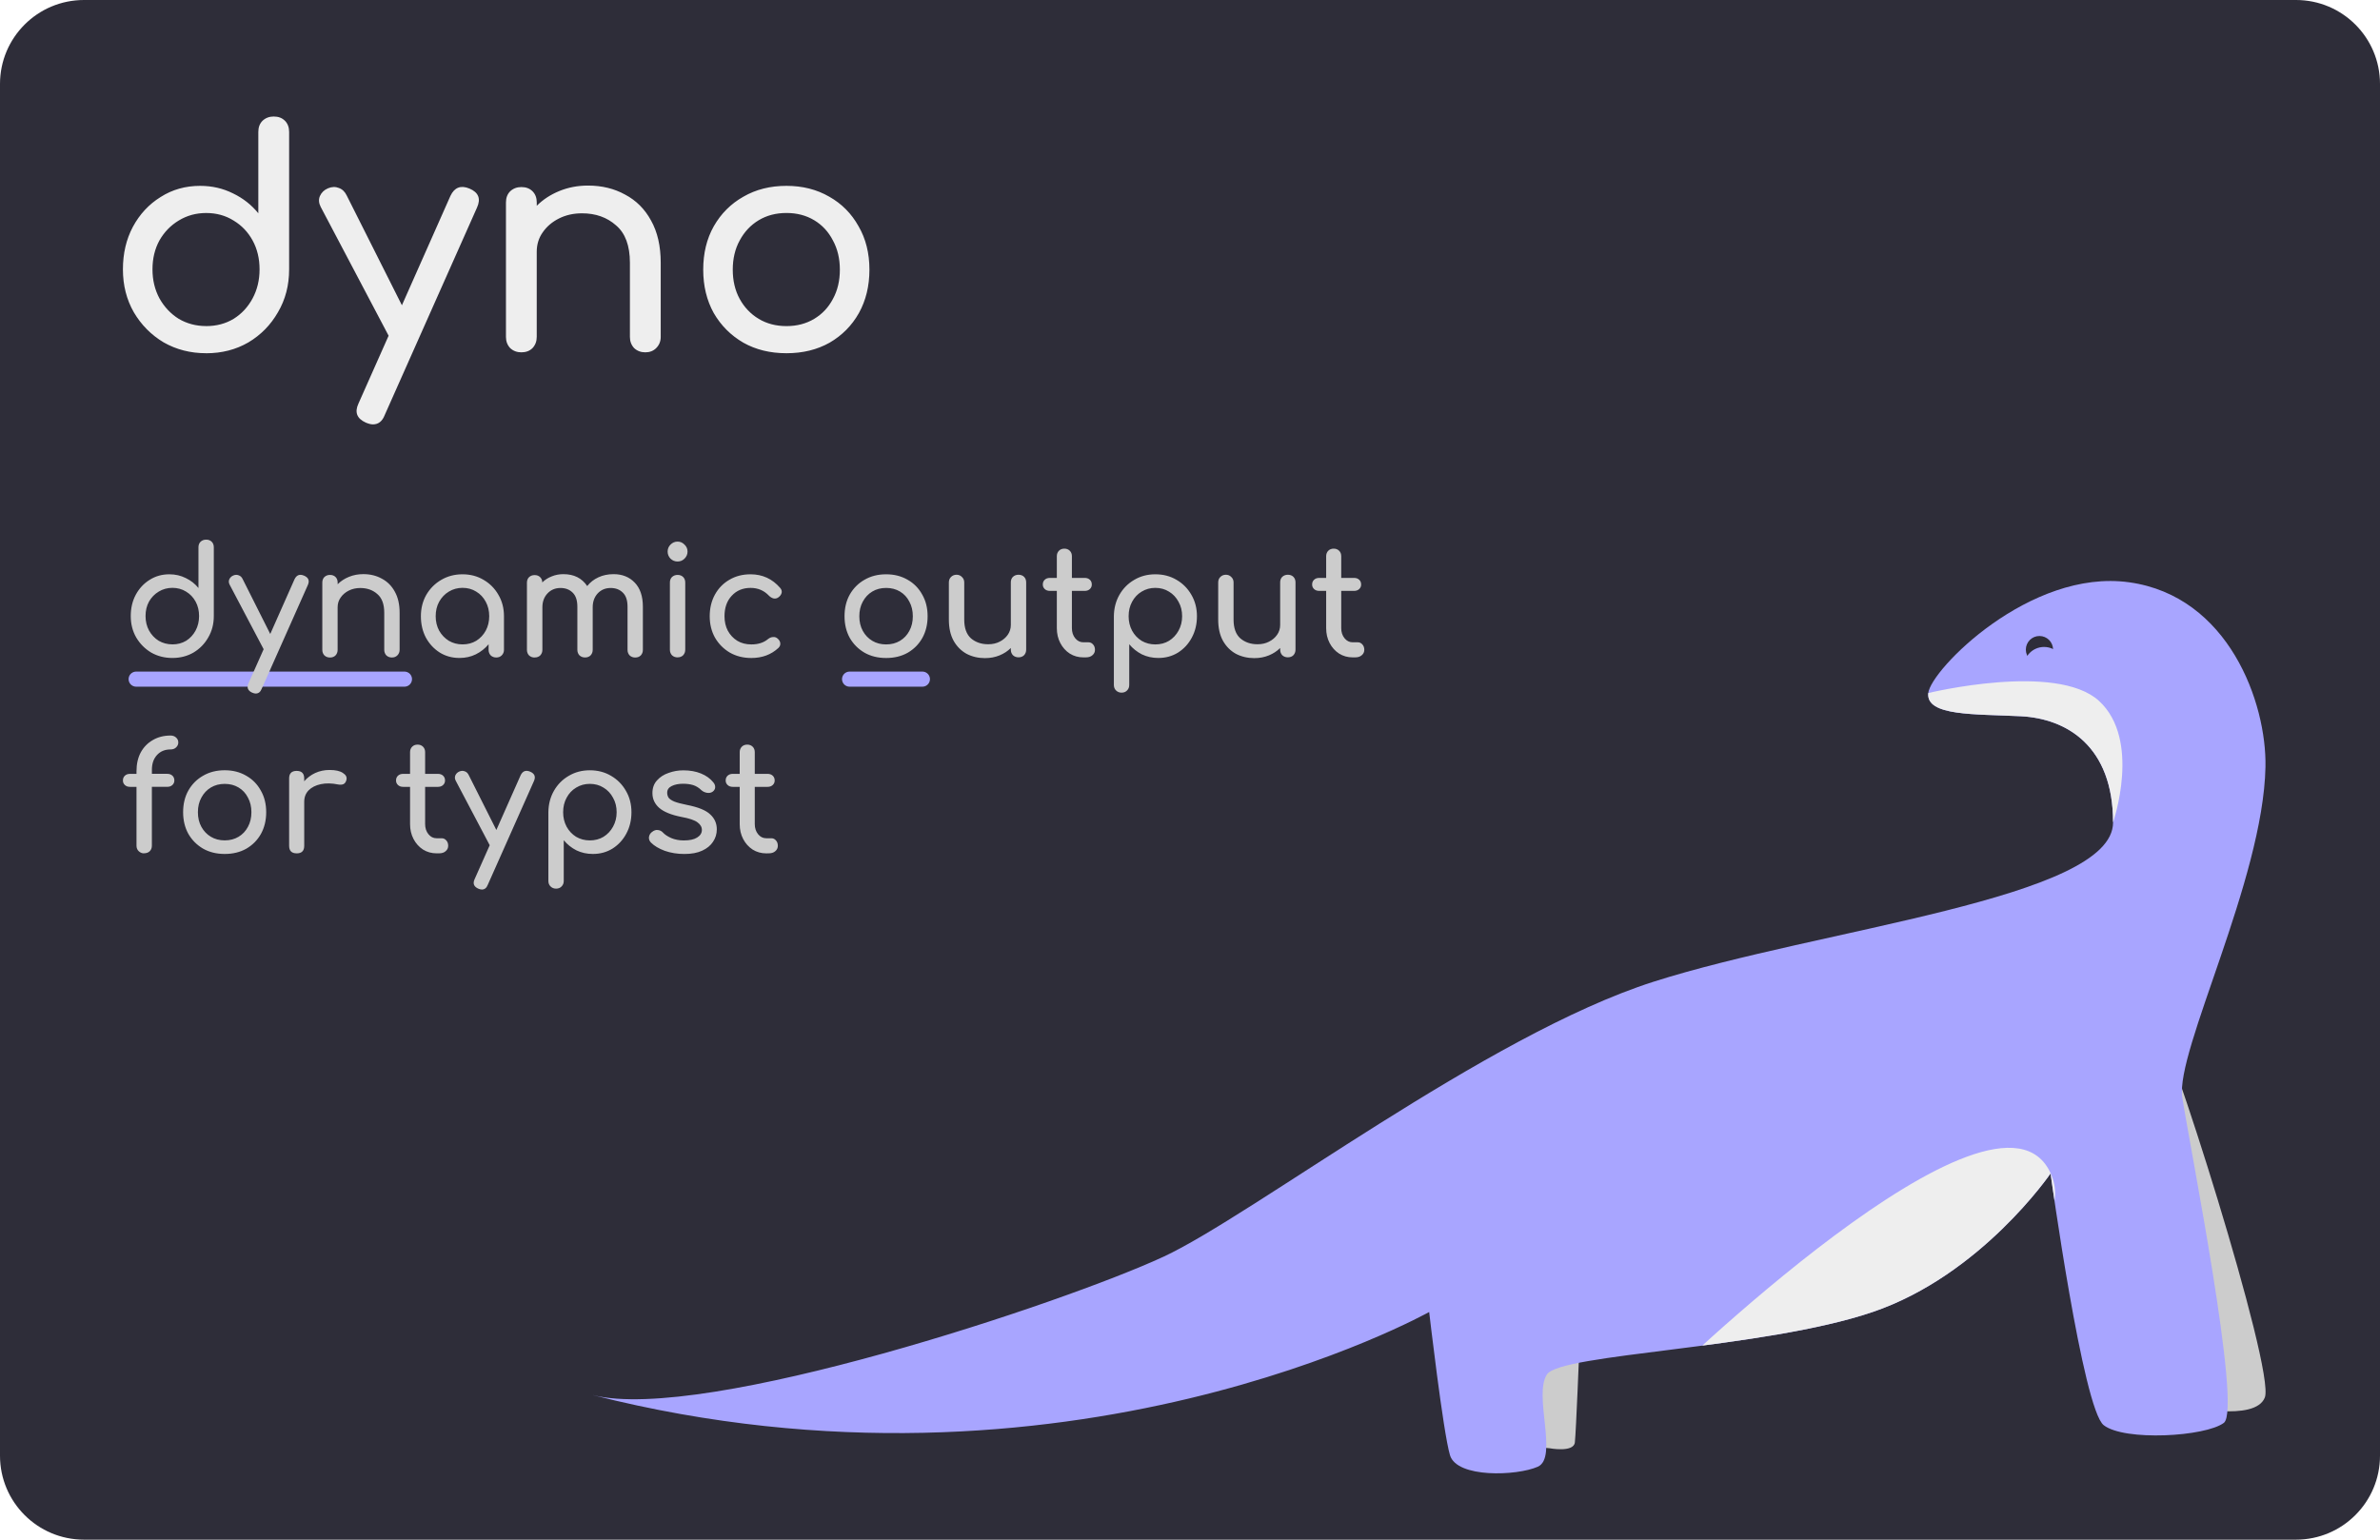
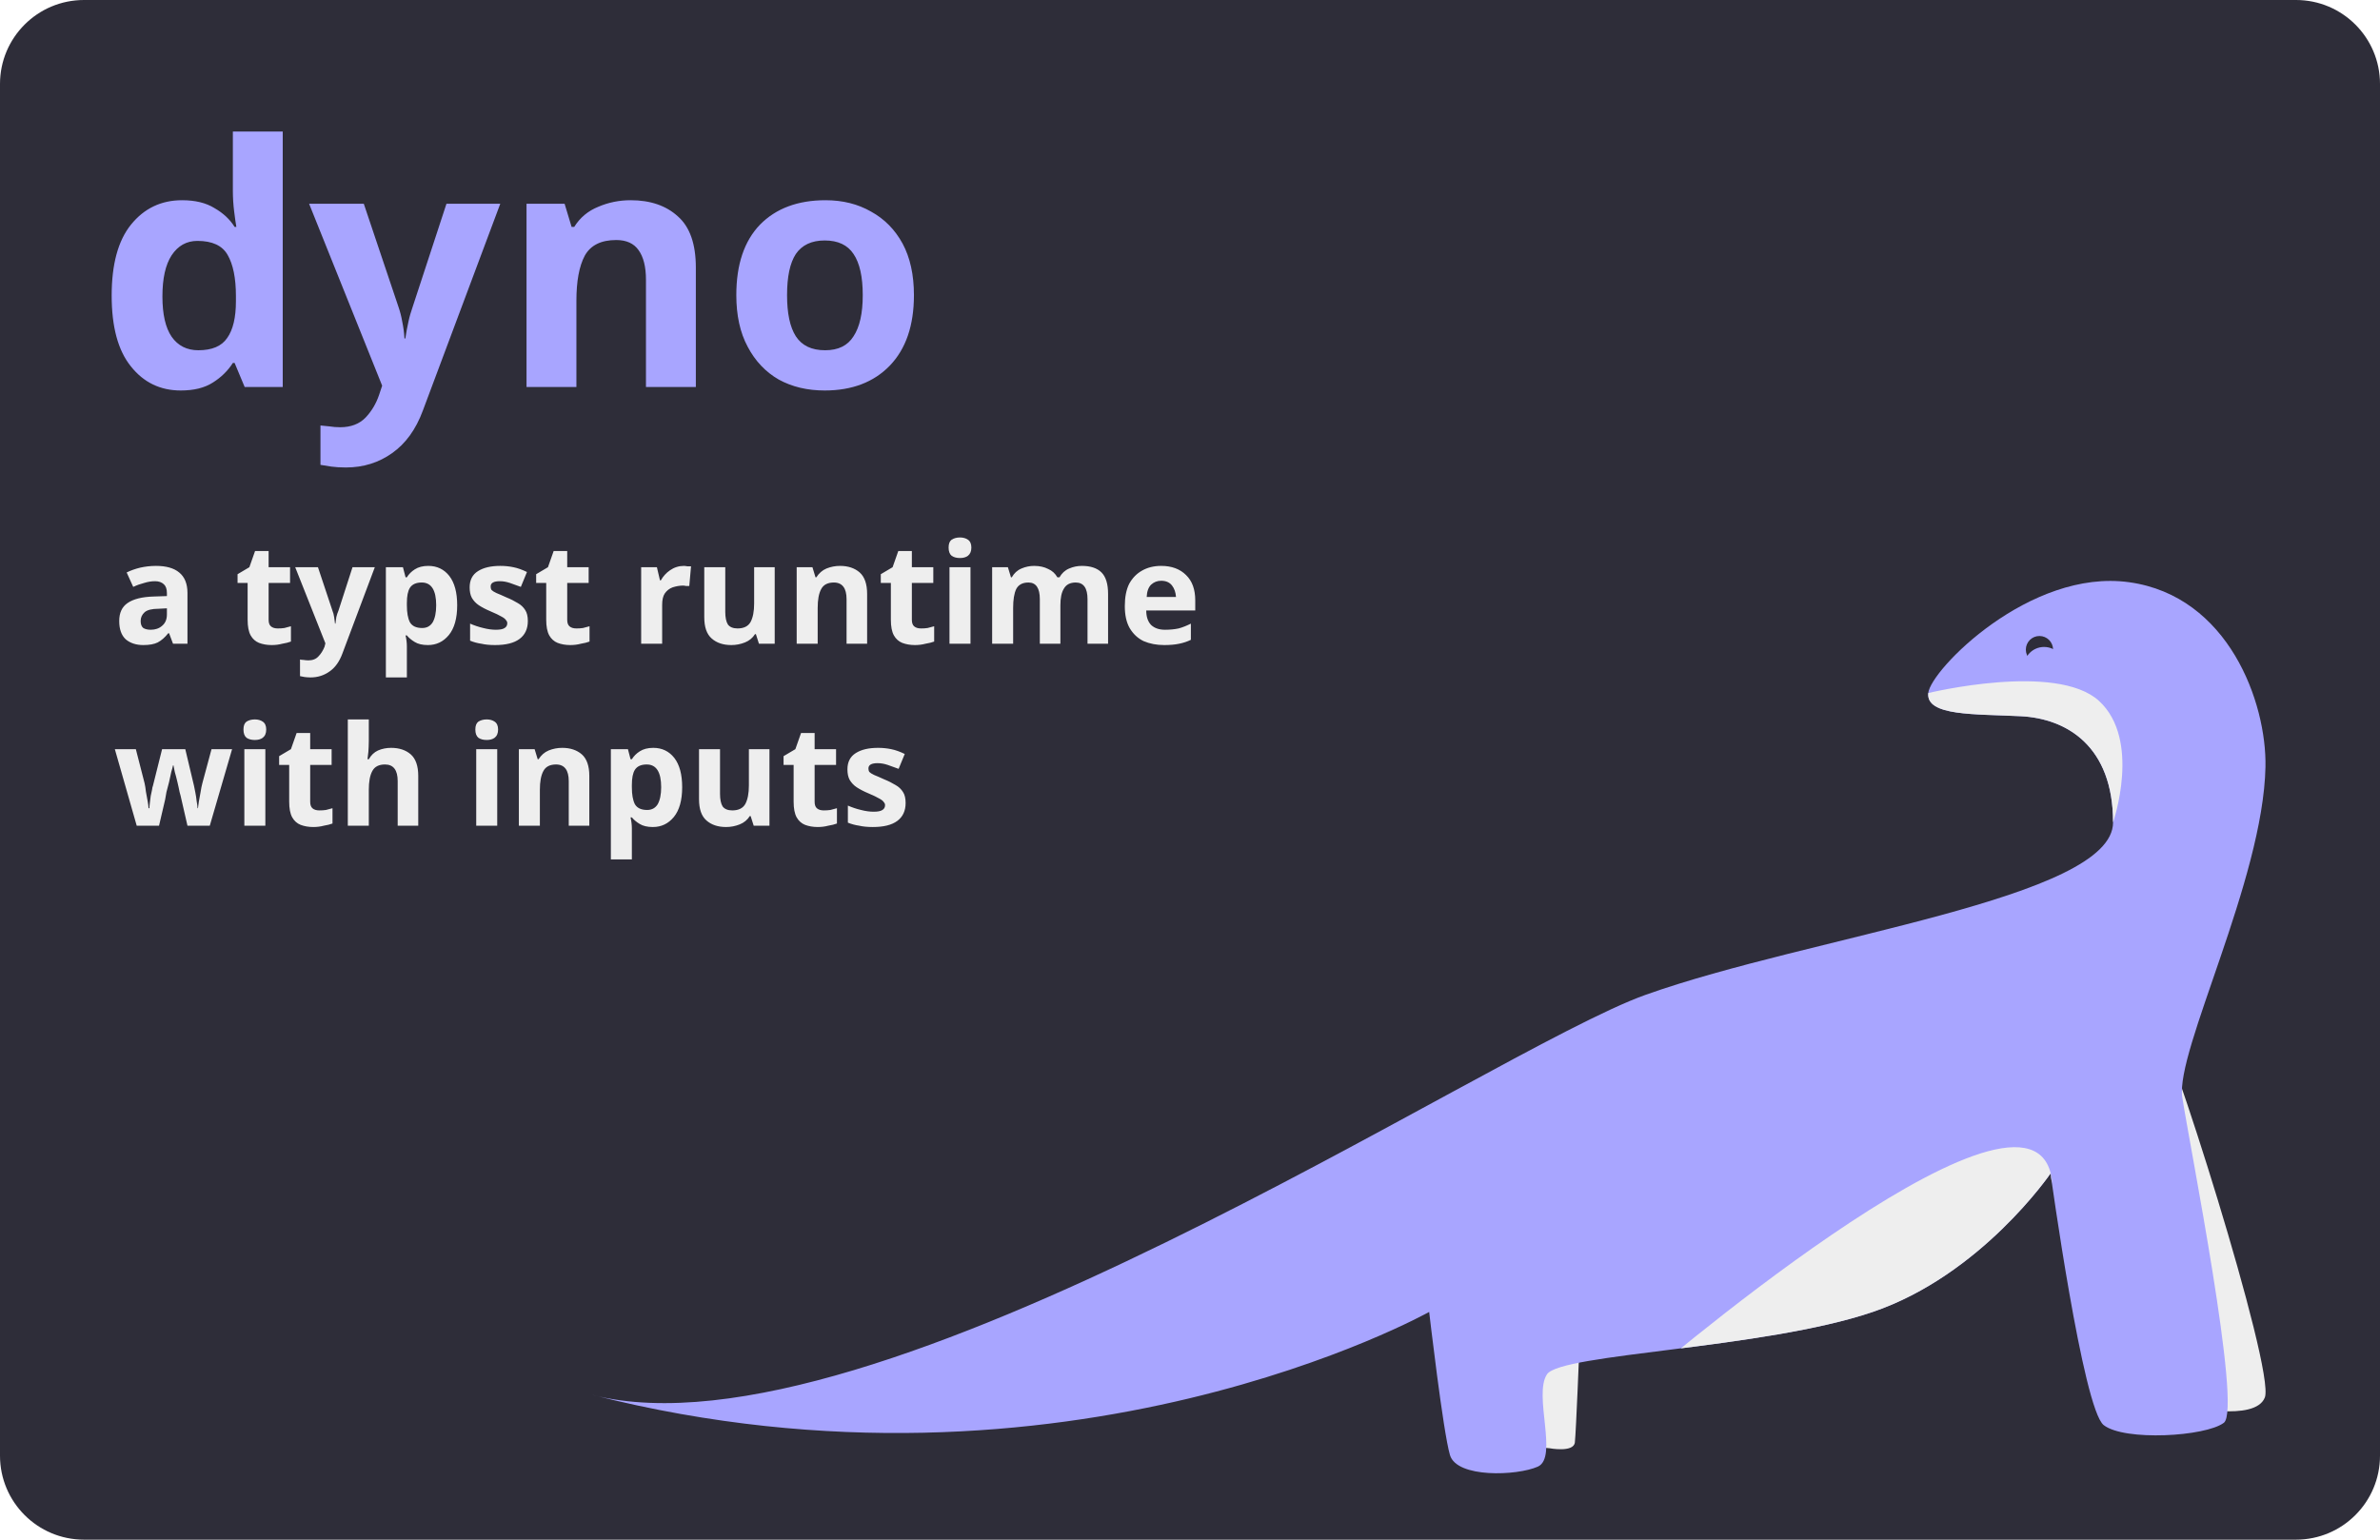
<svg xmlns="http://www.w3.org/2000/svg" width="85.0mm" height="55.0mm" viewBox="0 0 85.0 55.0" id="SVGRoot" version="1.1" xml:space="preserve">
  <defs id="defs1">
    <clipPath clipPathUnits="userSpaceOnUse" id="clipPath4">
      <path style="fill:#cacdde;fill-opacity:1;stroke:none;stroke-width:0.1;stroke-linecap:round;stroke-linejoin:round" d="m 10.517,21.299 c 0,0 2.794,-1.774 3.87,-2.15 1.426,-0.498 3.198,-0.807 4.29,-0.907 1.091,-0.099 4.871,0.609 5.897,-0.185 1.025,-0.794 1.554,-2.48 2.48,-2.348 0.926,0.132 2.117,0.827 1.951,1.224 -0.165,0.397 -1.323,0.132 -1.72,0.232 -0.397,0.099 -1.455,0.959 -1.72,2.017 -0.265,1.058 -0.43,2.348 -0.165,2.646 0.265,0.298 0.628,0.661 0.364,0.827 -0.265,0.165 -1.521,-0.066 -1.587,-0.265 -0.066,-0.198 -0.265,-1.554 -0.265,-1.554 0,0 -0.693,0.62 -2.115,0.587 -1.422,-0.033 -3.54,-0.521 -3.54,-0.521 0,0 0.132,1.422 0.397,1.687 0.265,0.265 -1.025,0.628 -1.257,0.132 -0.232,-0.496 4.5e-4,-3.28 -2.282,-2.745 -2.226,0.521 -4.597,1.323 -4.597,1.323 z" id="path6" />
    </clipPath>
    <clipPath clipPathUnits="userSpaceOnUse" id="clipPath12">
      <path style="fill:#cacdde;fill-opacity:1;stroke:none;stroke-width:0.1;stroke-linecap:round;stroke-linejoin:round" d="m 10.517,21.299 c 0,0 2.794,-1.774 3.87,-2.15 1.426,-0.498 3.198,-0.807 4.29,-0.907 1.091,-0.099 4.871,0.609 5.897,-0.185 1.025,-0.794 1.554,-2.48 2.48,-2.348 0.926,0.132 2.117,0.827 1.951,1.224 -0.165,0.397 -1.323,0.132 -1.72,0.232 -0.397,0.099 -1.455,0.959 -1.72,2.017 -0.265,1.058 -0.43,2.348 -0.165,2.646 0.265,0.298 0.628,0.661 0.364,0.827 -0.265,0.165 -1.521,-0.066 -1.587,-0.265 -0.066,-0.198 -0.265,-1.554 -0.265,-1.554 0,0 -0.693,0.62 -2.115,0.587 -1.422,-0.033 -3.54,-0.521 -3.54,-0.521 0,0 0.132,1.422 0.397,1.687 0.265,0.265 -1.025,0.628 -1.257,0.132 -0.232,-0.496 4.5e-4,-3.28 -2.282,-2.745 -2.226,0.521 -4.597,1.323 -4.597,1.323 z" id="path13" />
    </clipPath>
    <clipPath clipPathUnits="userSpaceOnUse" id="clipPath15">
      <path style="fill:#cecece;fill-opacity:1;stroke:none;stroke-width:0.1;stroke-linecap:round;stroke-linejoin:round" d="m 52.619,24.276 c 1.587,0.397 6.747,-1.323 8.169,-1.984 1.273,-0.592 4.63,-3.175 7.011,-3.936 2.381,-0.761 6.582,-1.191 6.582,-2.282 0,-1.091 -0.661,-1.488 -1.323,-1.521 -0.661,-0.033 -1.356,0 -1.323,-0.331 0.033,-0.331 1.455,-1.786 2.877,-1.587 1.422,0.198 1.97,1.724 1.951,2.646 -0.033,1.621 -1.29,4.068 -1.191,4.729 0.099,0.661 0.86,4.465 0.595,4.663 -0.265,0.198 -1.422,0.265 -1.72,0.033 -0.298,-0.232 -0.761,-3.605 -0.761,-3.605 0,0 -0.992,1.455 -2.547,1.984 -1.554,0.529 -4.465,0.595 -4.663,0.893 -0.198,0.298 0.165,1.191 -0.132,1.323 -0.298,0.132 -1.158,0.165 -1.257,-0.165 -0.099,-0.331 -0.298,-2.051 -0.298,-2.051 0,0 -5.192,2.91 -11.972,1.191 z" id="path16" />
    </clipPath>
    <clipPath clipPathUnits="userSpaceOnUse" id="clipPath18">
      <path style="fill:#cecece;fill-opacity:1;stroke:none;stroke-width:0.1;stroke-linecap:round;stroke-linejoin:round" d="m 52.619,24.276 c 1.587,0.397 6.747,-1.323 8.169,-1.984 1.273,-0.592 4.63,-3.175 7.011,-3.936 2.381,-0.761 6.582,-1.191 6.582,-2.282 0,-1.091 -0.661,-1.488 -1.323,-1.521 -0.661,-0.033 -1.356,0 -1.323,-0.331 0.033,-0.331 1.455,-1.786 2.877,-1.587 1.422,0.198 1.97,1.724 1.951,2.646 -0.033,1.621 -1.29,4.068 -1.191,4.729 0.099,0.661 0.86,4.465 0.595,4.663 -0.265,0.198 -1.422,0.265 -1.72,0.033 -0.298,-0.232 -0.761,-3.605 -0.761,-3.605 0,0 -0.992,1.455 -2.547,1.984 -1.554,0.529 -4.465,0.595 -4.663,0.893 -0.198,0.298 0.165,1.191 -0.132,1.323 -0.298,0.132 -1.158,0.165 -1.257,-0.165 -0.099,-0.331 -0.298,-2.051 -0.298,-2.051 0,0 -5.192,2.91 -11.972,1.191 z" id="path19" />
    </clipPath>
  </defs>
  <g id="dino-card">
-     <rect style="fill:#2e2d39;stroke:none;stroke-width:0.1;stroke-linecap:round;stroke-linejoin:round;fill-opacity:1" id="rect11" width="85" height="55" x="0" y="0" ry="3" />
+     <rect style="fill:#2e2d39;fill-opacity:1;stroke:none;stroke-width:0.1;stroke-linecap:round;stroke-linejoin:round" id="rect11" width="85" height="55" x="0" y="0" ry="3" />
    <g id="g1" transform="matrix(2.494376,0,0,2.494376,-110.0674,-10.71555)">
-       <g id="g11" style="fill:#cccccc;fill-opacity:1;stroke:none">
-         <path style="fill:#cccccc;fill-opacity:1;stroke:none;stroke-width:0.1;stroke-linecap:round;stroke-linejoin:round" d="m 66.311,25.036 c 0,0 0.347,0.066 0.364,-0.083 0.017,-0.149 0.066,-1.389 0.066,-1.389 l -0.777,-0.033 -0.017,1.472 z" id="path7" />
-         <path style="fill:#cccccc;fill-opacity:1;stroke:none;stroke-width:0.1;stroke-linecap:round;stroke-linejoin:round" d="m 75.421,24.433 c 0,0 0.995,0.233 1.133,-0.124 0.153,-0.395 -1.43,-5.366 -1.563,-5.366 -0.132,0 0.43,5.49 0.43,5.49 z" id="path8" />
+       <g id="g11" style="fill:#eeeeee;fill-opacity:1;stroke:none">
+         <path style="fill:#eeeeee;fill-opacity:1;stroke:none;stroke-width:0.1;stroke-linecap:round;stroke-linejoin:round" d="m 66.311,25.036 c 0,0 0.347,0.066 0.364,-0.083 0.017,-0.149 0.066,-1.389 0.066,-1.389 l -0.777,-0.033 -0.017,1.472 z" id="path7" />
+         <path style="fill:#eeeeee;fill-opacity:1;stroke:none;stroke-width:0.1;stroke-linecap:round;stroke-linejoin:round" d="m 75.421,24.433 c 0,0 0.995,0.233 1.133,-0.124 0.153,-0.395 -1.43,-5.366 -1.563,-5.366 -0.132,0 0.43,5.49 0.43,5.49 z" id="path8" />
      </g>
-       <path style="fill:#a8a5ff;fill-opacity:1;stroke:none;stroke-width:0.1;stroke-linecap:round;stroke-linejoin:round" d="m 52.619,24.276 c 1.587,0.397 6.747,-1.323 8.169,-1.984 1.273,-0.592 4.63,-3.175 7.011,-3.936 2.381,-0.761 6.582,-1.191 6.582,-2.282 0,-1.091 -0.661,-1.488 -1.323,-1.521 -0.661,-0.033 -1.356,0 -1.323,-0.331 0.033,-0.331 1.455,-1.786 2.877,-1.587 1.422,0.198 1.97,1.724 1.951,2.646 -0.033,1.621 -1.29,4.068 -1.191,4.729 0.099,0.661 0.86,4.465 0.595,4.663 -0.265,0.198 -1.422,0.265 -1.72,0.033 -0.298,-0.232 -0.761,-3.605 -0.761,-3.605 0,0 -0.992,1.455 -2.547,1.984 -1.554,0.529 -4.465,0.595 -4.663,0.893 -0.198,0.298 0.165,1.191 -0.132,1.323 -0.298,0.132 -1.158,0.165 -1.257,-0.165 -0.099,-0.331 -0.298,-2.051 -0.298,-2.051 0,0 -5.192,2.91 -11.972,1.191 z" id="path5" />
+       <path style="fill:#a8a5ff;fill-opacity:1;stroke:none;stroke-width:0.1;stroke-linecap:round;stroke-linejoin:round" d="m 52.619,24.276 c 4.02,1.005 12.82,-4.93 15.068,-5.733 2.354,-0.84 6.694,-1.378 6.694,-2.47 0,-1.091 -0.661,-1.488 -1.323,-1.521 -0.661,-0.033 -1.356,0 -1.323,-0.331 0.033,-0.331 1.455,-1.786 2.877,-1.587 1.422,0.198 1.97,1.724 1.951,2.646 -0.033,1.621 -1.29,4.068 -1.191,4.729 0.099,0.661 0.86,4.465 0.595,4.663 -0.265,0.198 -1.422,0.265 -1.72,0.033 -0.298,-0.232 -0.761,-3.605 -0.761,-3.605 0,0 -0.992,1.455 -2.547,1.984 -1.554,0.529 -4.465,0.595 -4.663,0.893 -0.198,0.298 0.165,1.191 -0.132,1.323 -0.298,0.132 -1.158,0.165 -1.257,-0.165 -0.099,-0.331 -0.298,-2.051 -0.298,-2.051 0,0 -5.192,2.91 -11.972,1.191 z" id="path5" />
      <circle style="fill:#2e2d39;fill-opacity:1;stroke:none;stroke-width:0.104;stroke-linecap:round;stroke-linejoin:round" id="circle14" cx="73.327" cy="13.599" r="0.195" />
      <circle style="fill:#a8a5ff;fill-opacity:1;stroke:none;stroke-width:0.155;stroke-linecap:round;stroke-linejoin:round" id="circle15" cx="73.393" cy="13.851" r="0.29" />
      <g id="g19" style="fill:#eeeeee;fill-opacity:1">
-         <path style="fill:#eeeeee;fill-opacity:1;stroke-width:0.1;stroke-linecap:round;stroke-linejoin:round" d="m 67.866,24.158 c 0,0 4.859,-4.758 5.622,-3.057 0.763,1.701 -5.622,3.057 -5.622,3.057 z" id="path14" clip-path="url(#clipPath15)" />
+         <path style="fill:#eeeeee;fill-opacity:1;stroke-width:0.1;stroke-linecap:round;stroke-linejoin:round" d="m 67.529,24.158 c 0,0 5.539,-4.789 5.96,-3.055 0.396,1.635 -5.96,3.055 -5.96,3.055 z" id="path14" clip-path="url(#clipPath15)" />
        <path style="fill:#eeeeee;fill-opacity:1;stroke-width:0.1;stroke-linecap:round;stroke-linejoin:round" d="m 71.735,14.221 c 0,0 1.837,-0.447 2.446,0.114 0.608,0.561 0.2,1.738 0.2,1.738 l -2.866,-0.639 z" id="path17" clip-path="url(#clipPath18)" />
      </g>
-     </g>
-     <path d="m 7.363,12.618 q -0.84,0 -1.519,-0.388 Q 5.177,11.832 4.778,11.153 4.39,10.474 4.39,9.623 q 0,-0.851 0.355,-1.519 0.366,-0.679 0.991,-1.066 0.625,-0.399 1.411,-0.399 0.636,0 1.174,0.269 0.539,0.259 0.905,0.711 V 4.712 q 0,-0.248 0.151,-0.399 0.162,-0.151 0.399,-0.151 0.248,0 0.399,0.151 0.151,0.151 0.151,0.399 v 4.912 q 0,0.851 -0.399,1.53 -0.388,0.679 -1.056,1.077 -0.668,0.388 -1.508,0.388 z m 0,-0.969 q 0.549,0 0.98,-0.259 0.431,-0.269 0.679,-0.732 0.248,-0.463 0.248,-1.034 0,-0.582 -0.248,-1.034 Q 8.774,8.137 8.343,7.879 7.913,7.609 7.363,7.609 q -0.539,0 -0.98,0.269 -0.431,0.259 -0.689,0.711 -0.248,0.452 -0.248,1.034 0,0.571 0.248,1.034 0.259,0.463 0.689,0.732 0.442,0.259 0.98,0.259 z m 5.957,3.511 q -0.108,0 -0.259,-0.065 -0.474,-0.215 -0.259,-0.679 l 1.077,-2.424 -2.424,-4.599 Q 11.349,7.189 11.424,7.006 11.51,6.812 11.715,6.726 q 0.205,-0.086 0.388,-0.011 0.183,0.065 0.28,0.269 l 1.971,3.921 1.734,-3.91 q 0.215,-0.452 0.679,-0.259 0.485,0.205 0.269,0.679 L 13.74,14.826 q -0.129,0.334 -0.42,0.334 z m 5.3,-2.574 q -0.237,0 -0.399,-0.151 -0.151,-0.162 -0.151,-0.399 V 7.232 q 0,-0.248 0.151,-0.399 0.162,-0.151 0.399,-0.151 0.248,0 0.399,0.151 0.151,0.151 0.151,0.399 V 7.351 q 0.334,-0.334 0.808,-0.528 0.474,-0.194 1.023,-0.194 0.743,0 1.325,0.323 0.592,0.312 0.926,0.926 0.345,0.614 0.345,1.508 v 2.65 q 0,0.237 -0.162,0.399 -0.151,0.151 -0.388,0.151 -0.237,0 -0.399,-0.151 -0.151,-0.162 -0.151,-0.399 V 9.387 q 0,-0.916 -0.495,-1.336 -0.485,-0.431 -1.217,-0.431 -0.452,0 -0.819,0.183 -0.366,0.183 -0.582,0.495 -0.215,0.302 -0.215,0.7 v 3.038 q 0,0.237 -0.151,0.399 -0.151,0.151 -0.399,0.151 z m 9.468,0.032 q -0.872,0 -1.54,-0.377 -0.668,-0.388 -1.056,-1.056 -0.377,-0.679 -0.377,-1.551 0,-0.883 0.377,-1.551 0.388,-0.679 1.056,-1.056 0.668,-0.388 1.54,-0.388 0.862,0 1.53,0.388 0.668,0.377 1.045,1.056 0.388,0.668 0.388,1.551 0,0.872 -0.377,1.551 -0.377,0.668 -1.045,1.056 -0.668,0.377 -1.54,0.377 z m 0,-0.969 q 0.56,0 0.991,-0.259 0.431,-0.259 0.668,-0.711 0.248,-0.452 0.248,-1.045 0,-0.592 -0.248,-1.045 -0.237,-0.463 -0.668,-0.722 -0.431,-0.259 -0.991,-0.259 -0.56,0 -0.991,0.259 -0.431,0.259 -0.679,0.722 -0.248,0.452 -0.248,1.045 0,0.592 0.248,1.045 0.248,0.452 0.679,0.711 0.431,0.259 0.991,0.259 z" id="text20" style="font-weight:bold;font-size:10.771px;line-height:1.3;font-family:Comfortaa;-inkscape-font-specification:'Comfortaa Bold';fill:#eeeeee;stroke-width:0.108;stroke-linecap:round;stroke-linejoin:round" aria-label="dyno" />
-     <path id="path27" style="fill:#a8a5ff;fill-opacity:1;stroke:#a8a5ff;stroke-width:0.539;stroke-linecap:round;stroke-linejoin:round;stroke-opacity:1" d="m 4.862,24.26 h 9.583 z m 25.48,0 h 2.601 z" />
-     <g id="text26" style="font-weight:bold;font-size:5.386px;line-height:1.3;font-family:Comfortaa;-inkscape-font-specification:'Comfortaa Bold';fill:#cccccc;stroke-width:0.108;stroke-linecap:round;stroke-linejoin:round" aria-label="dynamic output&#10;for typst">
-       <path d="m 6.157,23.504 q -0.42,0 -0.759,-0.194 Q 5.064,23.11 4.864,22.771 4.67,22.432 4.67,22.006 q 0,-0.425 0.178,-0.759 0.183,-0.339 0.495,-0.533 0.312,-0.199 0.706,-0.199 0.318,0 0.587,0.135 0.269,0.129 0.452,0.355 v -1.454 q 0,-0.124 0.075,-0.199 0.081,-0.075 0.199,-0.075 0.124,0 0.199,0.075 0.075,0.075 0.075,0.199 v 2.456 q 0,0.425 -0.199,0.765 Q 7.245,23.11 6.911,23.31 6.577,23.504 6.157,23.504 Z m 0,-0.485 q 0.275,0 0.49,-0.129 0.215,-0.135 0.339,-0.366 0.124,-0.232 0.124,-0.517 0,-0.291 -0.124,-0.517 Q 6.862,21.263 6.647,21.134 6.431,20.999 6.157,20.999 q -0.269,0 -0.49,0.135 -0.215,0.129 -0.345,0.355 -0.124,0.226 -0.124,0.517 0,0.285 0.124,0.517 0.129,0.232 0.345,0.366 0.221,0.129 0.49,0.129 z m 2.978,1.756 q -0.054,0 -0.129,-0.032 Q 8.769,24.635 8.877,24.403 l 0.539,-1.212 -1.212,-2.3 q -0.054,-0.102 -0.016,-0.194 0.043,-0.097 0.145,-0.14 0.102,-0.043 0.194,-0.005 0.092,0.032 0.14,0.135 L 9.652,22.647 10.519,20.692 q 0.108,-0.226 0.339,-0.129 0.242,0.102 0.135,0.339 l -1.648,3.705 q -0.065,0.167 -0.21,0.167 z m 2.65,-1.287 q -0.118,0 -0.199,-0.075 -0.075,-0.081 -0.075,-0.199 V 20.811 q 0,-0.124 0.075,-0.199 0.081,-0.075 0.199,-0.075 0.124,0 0.199,0.075 0.075,0.075 0.075,0.199 v 0.059 q 0.167,-0.167 0.404,-0.264 0.237,-0.097 0.512,-0.097 0.372,0 0.662,0.162 0.296,0.156 0.463,0.463 0.172,0.307 0.172,0.754 v 1.325 q 0,0.118 -0.081,0.199 -0.075,0.075 -0.194,0.075 -0.118,0 -0.199,-0.075 -0.075,-0.081 -0.075,-0.199 v -1.325 q 0,-0.458 -0.248,-0.668 -0.242,-0.215 -0.609,-0.215 -0.226,0 -0.409,0.092 -0.183,0.092 -0.291,0.248 -0.108,0.151 -0.108,0.35 v 1.519 q 0,0.118 -0.075,0.199 -0.075,0.075 -0.199,0.075 z m 4.626,0.016 q -0.393,0 -0.706,-0.194 -0.312,-0.199 -0.495,-0.533 -0.178,-0.339 -0.178,-0.765 0,-0.425 0.194,-0.765 0.199,-0.339 0.533,-0.533 0.339,-0.199 0.759,-0.199 0.42,0 0.754,0.199 0.334,0.194 0.528,0.533 0.199,0.339 0.199,0.765 v 1.201 q 0,0.118 -0.081,0.199 -0.075,0.075 -0.194,0.075 -0.118,0 -0.199,-0.075 -0.075,-0.081 -0.075,-0.199 v -0.199 q -0.188,0.226 -0.458,0.361 -0.264,0.129 -0.582,0.129 z m 0.108,-0.485 q 0.275,0 0.49,-0.129 0.215,-0.135 0.339,-0.361 0.124,-0.232 0.124,-0.517 0,-0.291 -0.124,-0.517 -0.124,-0.232 -0.339,-0.361 -0.215,-0.135 -0.49,-0.135 -0.269,0 -0.49,0.135 -0.215,0.129 -0.345,0.361 -0.124,0.226 -0.124,0.517 0,0.285 0.124,0.517 0.129,0.226 0.345,0.361 0.221,0.129 0.49,0.129 z m 2.574,0.469 q -0.118,0 -0.199,-0.075 -0.075,-0.081 -0.075,-0.199 v -2.397 q 0,-0.124 0.075,-0.199 0.081,-0.075 0.199,-0.075 0.124,0 0.199,0.075 0.075,0.075 0.075,0.188 0.14,-0.14 0.334,-0.215 0.194,-0.081 0.42,-0.081 0.565,0 0.851,0.425 0.156,-0.199 0.399,-0.312 0.242,-0.113 0.544,-0.113 0.463,0 0.754,0.302 0.291,0.302 0.291,0.862 v 1.54 q 0,0.118 -0.075,0.199 -0.075,0.075 -0.199,0.075 -0.118,0 -0.199,-0.075 -0.075,-0.081 -0.075,-0.199 V 21.672 q 0,-0.339 -0.167,-0.501 -0.167,-0.167 -0.436,-0.167 -0.28,0 -0.463,0.194 -0.178,0.194 -0.178,0.495 v 1.519 q 0,0.118 -0.075,0.199 -0.075,0.075 -0.199,0.075 -0.118,0 -0.199,-0.075 -0.075,-0.081 -0.075,-0.199 V 21.672 q 0,-0.339 -0.167,-0.501 -0.167,-0.167 -0.436,-0.167 -0.28,0 -0.463,0.194 -0.183,0.194 -0.183,0.495 v 1.519 q 0,0.118 -0.075,0.199 -0.075,0.075 -0.199,0.075 z m 5.106,-0.005 q -0.118,0 -0.199,-0.075 -0.075,-0.081 -0.075,-0.199 V 20.811 q 0,-0.124 0.075,-0.199 0.081,-0.075 0.199,-0.075 0.124,0 0.199,0.075 0.075,0.075 0.075,0.199 v 2.397 q 0,0.118 -0.075,0.199 -0.075,0.075 -0.199,0.075 z m 0,-3.425 q -0.145,0 -0.253,-0.102 -0.102,-0.108 -0.102,-0.253 0,-0.145 0.102,-0.248 0.108,-0.108 0.253,-0.108 0.145,0 0.248,0.108 0.108,0.102 0.108,0.248 0,0.145 -0.108,0.253 -0.102,0.102 -0.248,0.102 z m 2.634,3.447 q -0.431,0 -0.77,-0.194 -0.334,-0.199 -0.528,-0.533 -0.188,-0.339 -0.188,-0.765 0,-0.436 0.188,-0.776 0.188,-0.339 0.517,-0.528 0.329,-0.194 0.754,-0.194 0.636,0 1.056,0.485 0.075,0.086 0.054,0.178 -0.022,0.092 -0.118,0.162 -0.075,0.054 -0.167,0.038 -0.092,-0.022 -0.167,-0.097 -0.264,-0.28 -0.657,-0.28 -0.415,0 -0.673,0.28 -0.259,0.275 -0.259,0.732 0,0.291 0.118,0.517 0.124,0.226 0.339,0.361 0.215,0.129 0.501,0.129 0.366,0 0.592,-0.188 0.086,-0.07 0.178,-0.075 0.092,-0.011 0.162,0.048 0.092,0.075 0.102,0.172 0.011,0.092 -0.065,0.167 -0.388,0.361 -0.969,0.361 z m 4.815,0 q -0.436,0 -0.77,-0.188 -0.334,-0.194 -0.528,-0.528 -0.188,-0.339 -0.188,-0.776 0,-0.442 0.188,-0.776 0.194,-0.339 0.528,-0.528 0.334,-0.194 0.77,-0.194 0.431,0 0.765,0.194 0.334,0.188 0.522,0.528 0.194,0.334 0.194,0.776 0,0.436 -0.188,0.776 -0.188,0.334 -0.522,0.528 -0.334,0.188 -0.77,0.188 z m 0,-0.485 q 0.28,0 0.495,-0.129 0.215,-0.129 0.334,-0.355 0.124,-0.226 0.124,-0.522 0,-0.296 -0.124,-0.522 -0.118,-0.232 -0.334,-0.361 -0.215,-0.129 -0.495,-0.129 -0.28,0 -0.495,0.129 -0.215,0.129 -0.339,0.361 -0.124,0.226 -0.124,0.522 0,0.296 0.124,0.522 0.124,0.226 0.339,0.355 0.215,0.129 0.495,0.129 z m 3.538,0.49 q -0.372,0 -0.668,-0.156 -0.291,-0.162 -0.463,-0.469 -0.167,-0.307 -0.167,-0.754 v -1.325 q 0,-0.118 0.075,-0.194 0.081,-0.081 0.199,-0.081 0.118,0 0.194,0.081 0.081,0.075 0.081,0.194 v 1.325 q 0,0.458 0.242,0.673 0.248,0.21 0.614,0.21 0.232,0 0.409,-0.092 0.183,-0.092 0.291,-0.248 0.108,-0.156 0.108,-0.35 v -1.519 q 0,-0.124 0.075,-0.199 0.081,-0.075 0.199,-0.075 0.124,0 0.199,0.075 0.075,0.075 0.075,0.199 v 2.402 q 0,0.118 -0.075,0.199 -0.075,0.075 -0.199,0.075 -0.118,0 -0.199,-0.075 -0.075,-0.081 -0.075,-0.199 v -0.059 q -0.167,0.167 -0.404,0.264 -0.237,0.097 -0.512,0.097 z m 3.506,-0.027 q -0.269,0 -0.485,-0.135 -0.215,-0.14 -0.339,-0.377 -0.124,-0.237 -0.124,-0.533 v -1.33 h -0.248 q -0.113,0 -0.183,-0.065 -0.07,-0.065 -0.07,-0.162 0,-0.108 0.07,-0.172 0.07,-0.065 0.183,-0.065 h 0.248 v -0.776 q 0,-0.118 0.075,-0.194 0.075,-0.075 0.194,-0.075 0.118,0 0.194,0.075 0.075,0.075 0.075,0.194 v 0.776 h 0.458 q 0.113,0 0.183,0.065 0.07,0.065 0.07,0.172 0,0.097 -0.07,0.162 -0.07,0.065 -0.183,0.065 h -0.458 v 1.33 q 0,0.215 0.118,0.361 0.118,0.145 0.291,0.145 h 0.183 q 0.097,0 0.162,0.075 0.07,0.075 0.07,0.194 0,0.118 -0.092,0.194 -0.086,0.075 -0.226,0.075 z m 1.363,1.26 q -0.118,0 -0.199,-0.081 -0.075,-0.075 -0.075,-0.194 v -2.456 q 0.005,-0.425 0.199,-0.765 0.194,-0.339 0.528,-0.533 0.334,-0.199 0.754,-0.199 0.425,0 0.759,0.199 0.334,0.194 0.528,0.533 0.199,0.339 0.199,0.765 0,0.425 -0.183,0.765 -0.178,0.334 -0.49,0.533 -0.312,0.194 -0.706,0.194 -0.318,0 -0.587,-0.129 -0.264,-0.135 -0.452,-0.361 v 1.454 q 0,0.118 -0.075,0.194 -0.075,0.081 -0.199,0.081 z m 1.206,-1.723 q 0.275,0 0.49,-0.129 0.215,-0.135 0.339,-0.361 0.129,-0.232 0.129,-0.517 0,-0.291 -0.129,-0.517 -0.124,-0.232 -0.339,-0.361 -0.215,-0.135 -0.49,-0.135 -0.269,0 -0.49,0.135 -0.215,0.129 -0.339,0.361 -0.124,0.226 -0.124,0.517 0,0.285 0.124,0.517 0.124,0.226 0.339,0.361 0.221,0.129 0.49,0.129 z m 3.544,0.49 q -0.372,0 -0.668,-0.156 -0.291,-0.162 -0.463,-0.469 -0.167,-0.307 -0.167,-0.754 v -1.325 q 0,-0.118 0.075,-0.194 0.081,-0.081 0.199,-0.081 0.118,0 0.194,0.081 0.081,0.075 0.081,0.194 v 1.325 q 0,0.458 0.242,0.673 0.248,0.21 0.614,0.21 0.232,0 0.409,-0.092 0.183,-0.092 0.291,-0.248 0.108,-0.156 0.108,-0.35 v -1.519 q 0,-0.124 0.075,-0.199 0.081,-0.075 0.199,-0.075 0.124,0 0.199,0.075 0.075,0.075 0.075,0.199 v 2.402 q 0,0.118 -0.075,0.199 -0.075,0.075 -0.199,0.075 -0.118,0 -0.199,-0.075 -0.075,-0.081 -0.075,-0.199 v -0.059 q -0.167,0.167 -0.404,0.264 -0.237,0.097 -0.512,0.097 z m 3.506,-0.027 q -0.269,0 -0.485,-0.135 -0.215,-0.14 -0.339,-0.377 -0.124,-0.237 -0.124,-0.533 v -1.33 h -0.248 q -0.113,0 -0.183,-0.065 -0.07,-0.065 -0.07,-0.162 0,-0.108 0.07,-0.172 0.07,-0.065 0.183,-0.065 h 0.248 v -0.776 q 0,-0.118 0.075,-0.194 0.075,-0.075 0.194,-0.075 0.118,0 0.194,0.075 0.075,0.075 0.075,0.194 v 0.776 h 0.458 q 0.113,0 0.183,0.065 0.07,0.065 0.07,0.172 0,0.097 -0.07,0.162 -0.07,0.065 -0.183,0.065 h -0.458 v 1.33 q 0,0.215 0.118,0.361 0.118,0.145 0.291,0.145 h 0.183 q 0.097,0 0.162,0.075 0.07,0.075 0.07,0.194 0,0.118 -0.092,0.194 -0.086,0.075 -0.226,0.075 z" id="path1" />
-       <path d="m 5.139,30.483 q -0.102,0 -0.183,-0.075 -0.081,-0.075 -0.081,-0.199 V 28.108 H 4.643 q -0.113,0 -0.183,-0.065 -0.07,-0.065 -0.07,-0.162 0,-0.108 0.07,-0.172 0.07,-0.065 0.183,-0.065 h 0.232 v -0.092 q 0,-0.388 0.151,-0.673 0.156,-0.285 0.431,-0.442 0.275,-0.162 0.636,-0.162 0.118,0 0.194,0.07 0.081,0.07 0.081,0.178 0,0.102 -0.081,0.178 -0.075,0.07 -0.194,0.07 -0.302,0 -0.485,0.199 -0.183,0.199 -0.183,0.528 v 0.145 h 0.549 q 0.113,0 0.183,0.065 0.07,0.065 0.07,0.172 0,0.097 -0.07,0.162 -0.07,0.065 -0.183,0.065 H 5.424 v 2.1 q 0,0.124 -0.075,0.199 -0.075,0.075 -0.21,0.075 z m 2.887,0.022 q -0.436,0 -0.77,-0.188 -0.334,-0.194 -0.528,-0.528 -0.188,-0.339 -0.188,-0.776 0,-0.442 0.188,-0.776 0.194,-0.339 0.528,-0.528 0.334,-0.194 0.77,-0.194 0.431,0 0.765,0.194 0.334,0.188 0.522,0.528 0.194,0.334 0.194,0.776 0,0.436 -0.188,0.776 -0.188,0.334 -0.522,0.528 -0.334,0.188 -0.77,0.188 z m 0,-0.485 q 0.28,0 0.495,-0.129 0.215,-0.129 0.334,-0.355 0.124,-0.226 0.124,-0.522 0,-0.296 -0.124,-0.522 -0.118,-0.232 -0.334,-0.361 -0.215,-0.129 -0.495,-0.129 -0.28,0 -0.495,0.129 -0.215,0.129 -0.339,0.361 -0.124,0.226 -0.124,0.522 0,0.296 0.124,0.522 0.124,0.226 0.339,0.355 0.215,0.129 0.495,0.129 z m 2.569,0.463 q -0.269,0 -0.269,-0.269 v -2.407 q 0,-0.269 0.269,-0.269 0.269,0 0.269,0.269 v 0.102 q 0.162,-0.188 0.393,-0.296 0.237,-0.108 0.512,-0.108 0.323,0 0.479,0.108 0.162,0.102 0.124,0.248 -0.027,0.113 -0.108,0.151 -0.081,0.032 -0.188,0.011 -0.345,-0.07 -0.619,-0.011 -0.275,0.059 -0.436,0.221 -0.156,0.162 -0.156,0.409 v 1.573 q 0,0.269 -0.269,0.269 z m 4.998,0 q -0.269,0 -0.485,-0.135 -0.215,-0.14 -0.339,-0.377 -0.124,-0.237 -0.124,-0.533 V 28.108 H 14.397 q -0.113,0 -0.183,-0.065 -0.07,-0.065 -0.07,-0.162 0,-0.108 0.07,-0.172 0.07,-0.065 0.183,-0.065 h 0.248 v -0.776 q 0,-0.118 0.075,-0.194 0.075,-0.075 0.194,-0.075 0.118,0 0.194,0.075 0.075,0.075 0.075,0.194 v 0.776 h 0.458 q 0.113,0 0.183,0.065 0.07,0.065 0.07,0.172 0,0.097 -0.07,0.162 -0.07,0.065 -0.183,0.065 H 15.183 v 1.33 q 0,0.215 0.118,0.361 0.118,0.145 0.291,0.145 h 0.183 q 0.097,0 0.162,0.075 0.07,0.075 0.07,0.194 0,0.118 -0.092,0.194 -0.086,0.075 -0.226,0.075 z m 1.616,1.293 q -0.054,0 -0.129,-0.032 -0.237,-0.108 -0.129,-0.339 l 0.539,-1.212 -1.212,-2.3 q -0.054,-0.102 -0.016,-0.194 0.043,-0.097 0.145,-0.14 0.102,-0.043 0.194,-0.005 0.092,0.032 0.14,0.135 l 0.986,1.96 0.867,-1.955 q 0.108,-0.226 0.339,-0.129 0.242,0.102 0.135,0.339 l -1.648,3.705 q -0.065,0.167 -0.21,0.167 z m 2.65,-0.032 q -0.118,0 -0.199,-0.081 -0.075,-0.075 -0.075,-0.194 v -2.456 q 0.005,-0.425 0.199,-0.765 0.194,-0.339 0.528,-0.533 0.334,-0.199 0.754,-0.199 0.425,0 0.759,0.199 0.334,0.194 0.528,0.533 0.199,0.339 0.199,0.765 0,0.425 -0.183,0.765 -0.178,0.334 -0.49,0.533 -0.312,0.194 -0.706,0.194 -0.318,0 -0.587,-0.129 -0.264,-0.135 -0.452,-0.361 v 1.454 q 0,0.118 -0.075,0.194 -0.075,0.081 -0.199,0.081 z m 1.206,-1.723 q 0.275,0 0.49,-0.129 0.215,-0.135 0.339,-0.361 0.129,-0.232 0.129,-0.517 0,-0.291 -0.129,-0.517 -0.124,-0.232 -0.339,-0.361 -0.215,-0.135 -0.49,-0.135 -0.269,0 -0.49,0.135 -0.215,0.129 -0.339,0.361 -0.124,0.226 -0.124,0.517 0,0.285 0.124,0.517 0.124,0.226 0.339,0.361 0.221,0.129 0.49,0.129 z m 3.377,0.485 q -0.377,0 -0.7,-0.113 -0.318,-0.118 -0.495,-0.296 -0.081,-0.086 -0.07,-0.194 0.016,-0.113 0.108,-0.183 0.108,-0.086 0.21,-0.07 0.108,0.011 0.183,0.092 0.092,0.102 0.291,0.194 0.205,0.086 0.452,0.086 0.312,0 0.474,-0.102 0.167,-0.102 0.172,-0.264 0.005,-0.162 -0.156,-0.28 -0.156,-0.118 -0.576,-0.194 -0.544,-0.108 -0.792,-0.323 -0.242,-0.215 -0.242,-0.528 0,-0.275 0.162,-0.452 0.162,-0.183 0.415,-0.269 0.253,-0.092 0.528,-0.092 0.355,0 0.63,0.113 0.275,0.113 0.436,0.312 0.075,0.086 0.07,0.183 -0.005,0.092 -0.092,0.156 -0.086,0.059 -0.205,0.038 -0.118,-0.022 -0.199,-0.097 -0.135,-0.129 -0.291,-0.178 -0.156,-0.048 -0.361,-0.048 -0.237,0 -0.404,0.081 -0.162,0.081 -0.162,0.237 0,0.097 0.048,0.178 0.054,0.075 0.205,0.14 0.151,0.059 0.442,0.118 0.609,0.118 0.84,0.339 0.237,0.215 0.237,0.533 0,0.248 -0.135,0.447 -0.129,0.199 -0.388,0.318 -0.253,0.118 -0.636,0.118 z m 2.924,-0.022 q -0.269,0 -0.485,-0.135 -0.215,-0.14 -0.339,-0.377 -0.124,-0.237 -0.124,-0.533 V 28.108 h -0.248 q -0.113,0 -0.183,-0.065 -0.07,-0.065 -0.07,-0.162 0,-0.108 0.07,-0.172 0.07,-0.065 0.183,-0.065 h 0.248 v -0.776 q 0,-0.118 0.075,-0.194 0.075,-0.075 0.194,-0.075 0.118,0 0.194,0.075 0.075,0.075 0.075,0.194 v 0.776 h 0.458 q 0.113,0 0.183,0.065 0.07,0.065 0.07,0.172 0,0.097 -0.07,0.162 -0.07,0.065 -0.183,0.065 h -0.458 v 1.33 q 0,0.215 0.118,0.361 0.118,0.145 0.291,0.145 h 0.183 q 0.097,0 0.162,0.075 0.07,0.075 0.07,0.194 0,0.118 -0.092,0.194 -0.086,0.075 -0.226,0.075 z" id="path2" />
    </g>
    <g style="display:inline;fill:none;fill-opacity:1;stroke:#eeeeee;stroke-width:2;stroke-linecap:round;stroke-linejoin:round;stroke-opacity:1" id="g2" transform="matrix(0.324712,0,0,0.324712,71.39444,10.48037)">
      <g id="loader" style="display:none">
        <path id="path1-2" style="fill:none;fill-opacity:1;stroke:#eeeeee;stroke-opacity:1" d="M 12,1.999 V 5.999 Z M 4.899,4.899 7.8,7.8 Z m 14.201,0 -2.9,2.9 z M 1.999,12 h 4 z m 16.002,0 h 4 z M 7.8,16.2 4.899,19.101 Z m 8.4,0 2.9,2.9 z M 12,18.001 v 4 z" />
      </g>
    </g>
+     <text xml:space="preserve" style="font-weight:bold;font-size:12px;line-height:1.3;font-family:Comfortaa;-inkscape-font-specification:'Comfortaa Bold';writing-mode:lr-tb;direction:ltr;fill:#a8a5ff;fill-opacity:1;stroke-width:0.25;stroke-linecap:round;stroke-linejoin:round" x="3.44" y="13.824" id="text2">
+       <tspan id="tspan1" style="font-size:12px;fill:#a8a5ff;fill-opacity:1;stroke-width:0.25" x="3.44" y="13.824">dyno</tspan>
+     </text>
+     <text xml:space="preserve" style="font-weight:bold;font-size:5px;line-height:1.3;font-family:Comfortaa;-inkscape-font-specification:'Comfortaa Bold';writing-mode:lr-tb;direction:ltr;fill:#eeeeee;fill-opacity:1;stroke-width:0.25;stroke-linecap:round;stroke-linejoin:round" x="4.055" y="22.997" id="text3">
+       <tspan style="font-size:5px;fill:#eeeeee;fill-opacity:1;stroke-width:0.25" x="4.055" y="22.997" id="tspan3">a typst runtime</tspan>
+       <tspan style="font-size:5px;fill:#eeeeee;fill-opacity:1;stroke-width:0.25" x="4.055" y="29.497" id="tspan6">with inputs</tspan>
+     </text>
  </g>
</svg>
